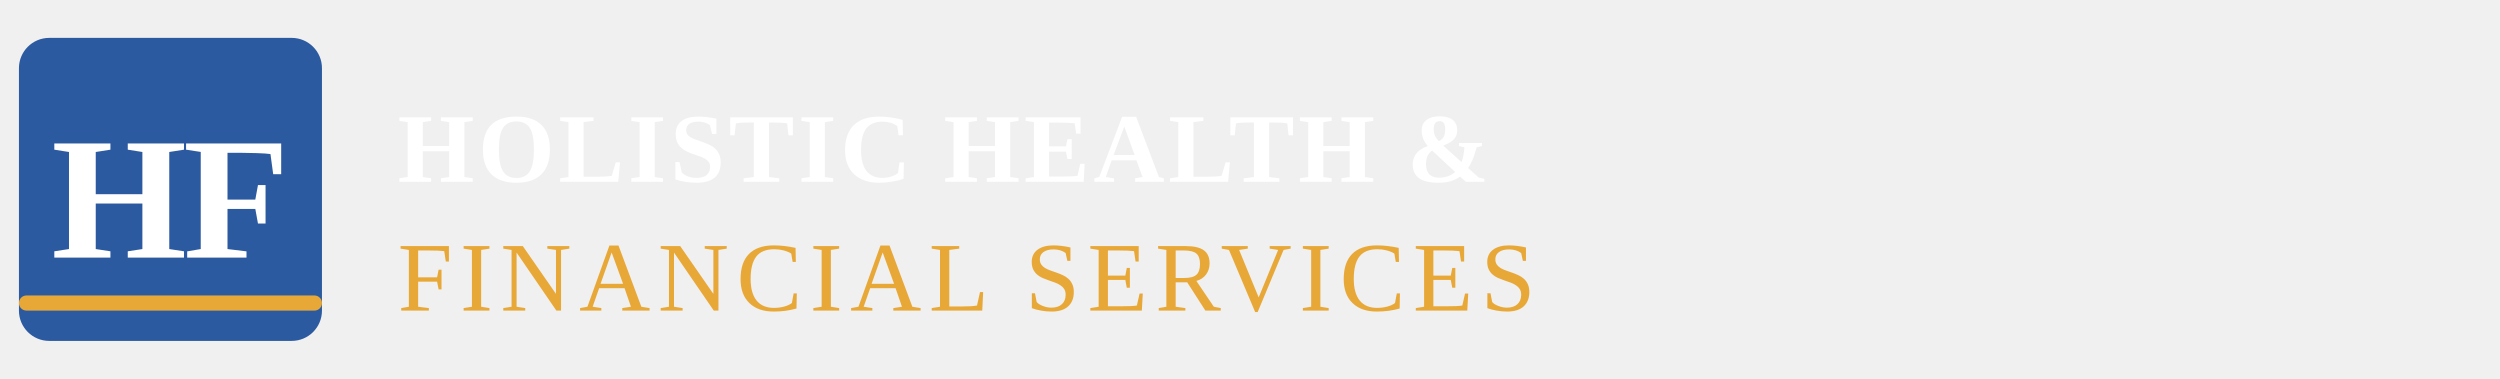
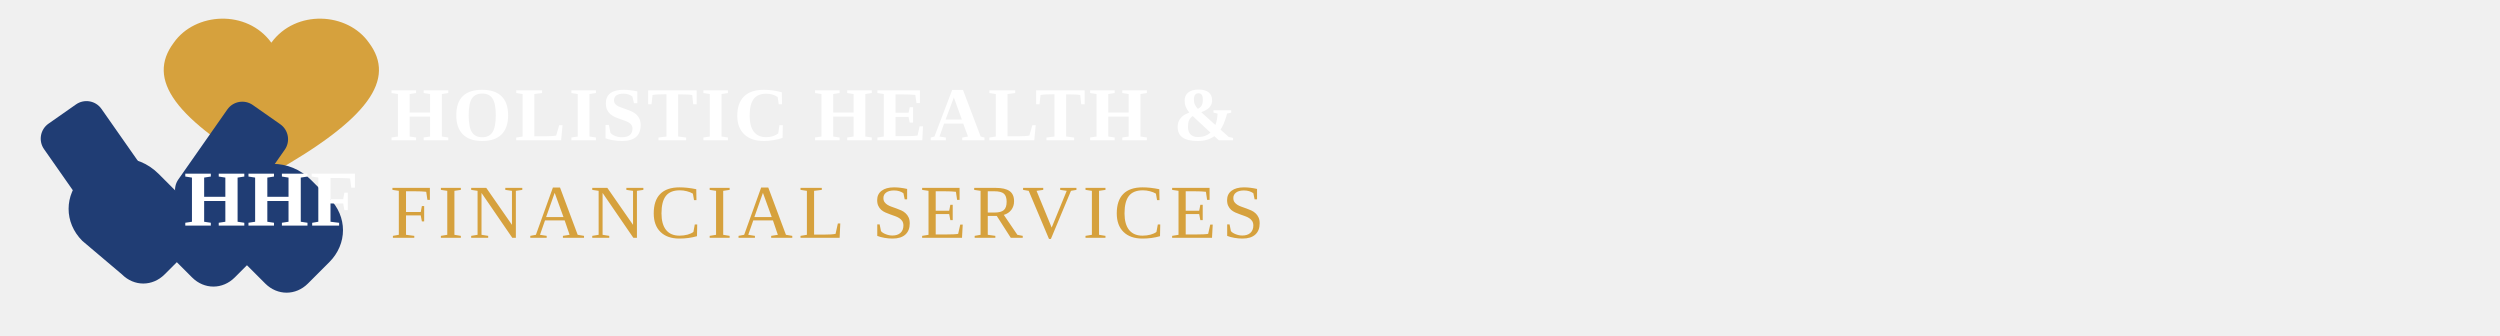
- <svg xmlns="http://www.w3.org/2000/svg" viewBox="0 0 660 100" fill="none">
-   <rect x="5" y="10" width="80" height="80" rx="8" fill="#2c5aa0" />
-   <text x="45" y="68" font-family="Georgia, 'Times New Roman', serif" font-size="46" font-weight="bold" fill="white" text-anchor="middle" letter-spacing="-1">HF</text>
-   <rect x="5" y="78" width="80" height="4" rx="2" fill="#e8a838" />
-   <text x="105" y="48" font-family="Georgia, 'Times New Roman', serif" font-size="26" font-weight="bold" fill="white" letter-spacing="1">HOLISTIC HEALTH &amp;</text>
-   <text x="105" y="82" font-family="Georgia, 'Times New Roman', serif" font-size="26" fill="#e8a838" letter-spacing="2">FINANCIAL SERVICES</text>
+ <svg xmlns="http://www.w3.org/2000/svg" viewBox="0 0 820 110" fill="none">
+   <g transform="translate(4 6)">
+     <path d="M53 8c7-10 24-11 32 0 8-11 25-10 32 0 9 12 0 25-32 43C53 33 44 20 53 8Z" fill="#d6a13d" />
+     <rect x="7" y="38" width="23" height="40" rx="6" transform="rotate(-35 7 38)" fill="#203d74" />
+     <rect x="74" y="25" width="23" height="40" rx="6" transform="rotate(35 74 25)" fill="#203d74" />
+     <path d="M23 52c7-8 18-8 25-1l10 10c2 2 5 2 7 0l8-8c7-7 18-7 25 0l6 6c6 6 6 15 0 21l-7 7c-4 4-10 4-14 0l-6-6-4 4c-4 4-10 4-14 0l-5-5-4 4c-4 4-10 4-14 0L23 73c-6-6-6-15 0-21Z" fill="#203d74" />
+     <text x="85" y="68" font-family="Georgia, 'Times New Roman', serif" font-size="26" font-weight="700" fill="#ffffff" text-anchor="middle" letter-spacing="0.5">HHF</text>
+   </g>
+   <text x="128" y="46" font-family="Georgia, 'Times New Roman', serif" font-size="25" font-weight="700" fill="#ffffff" letter-spacing="1">HOLISTIC HEALTH &amp;</text>
+   <text x="128" y="78" font-family="Georgia, 'Times New Roman', serif" font-size="25" fill="#d6a13d" letter-spacing="1.8">FINANCIAL SERVICES</text>
</svg>
